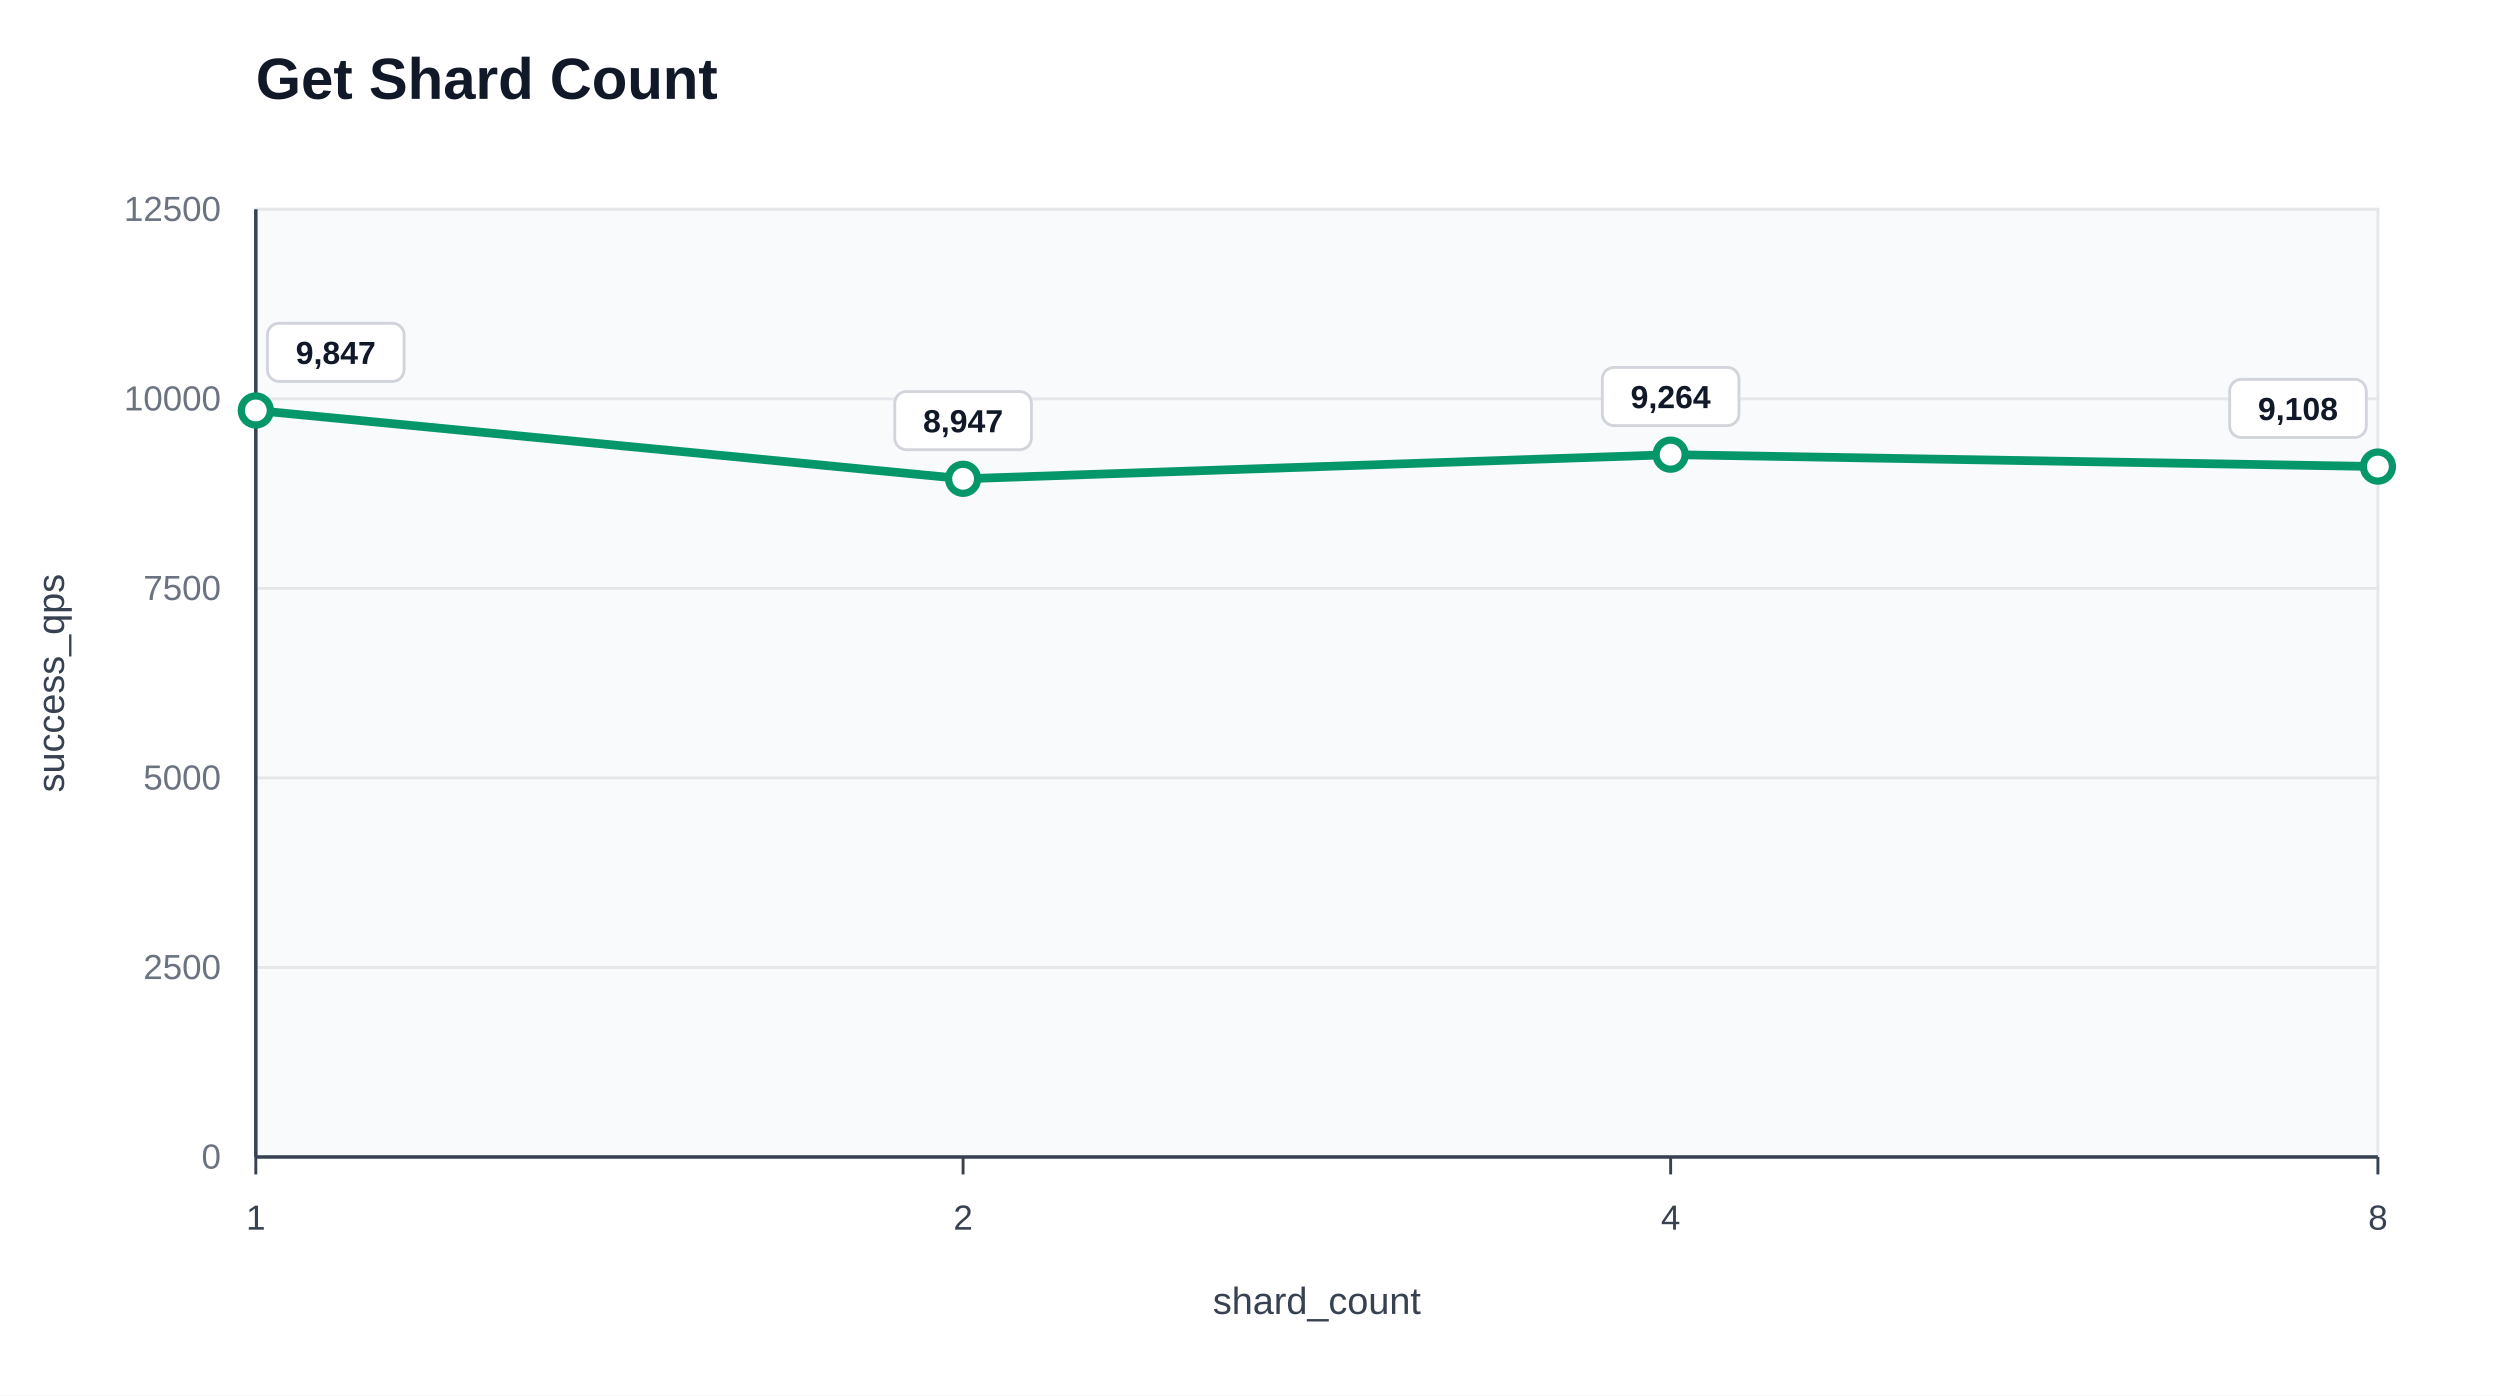
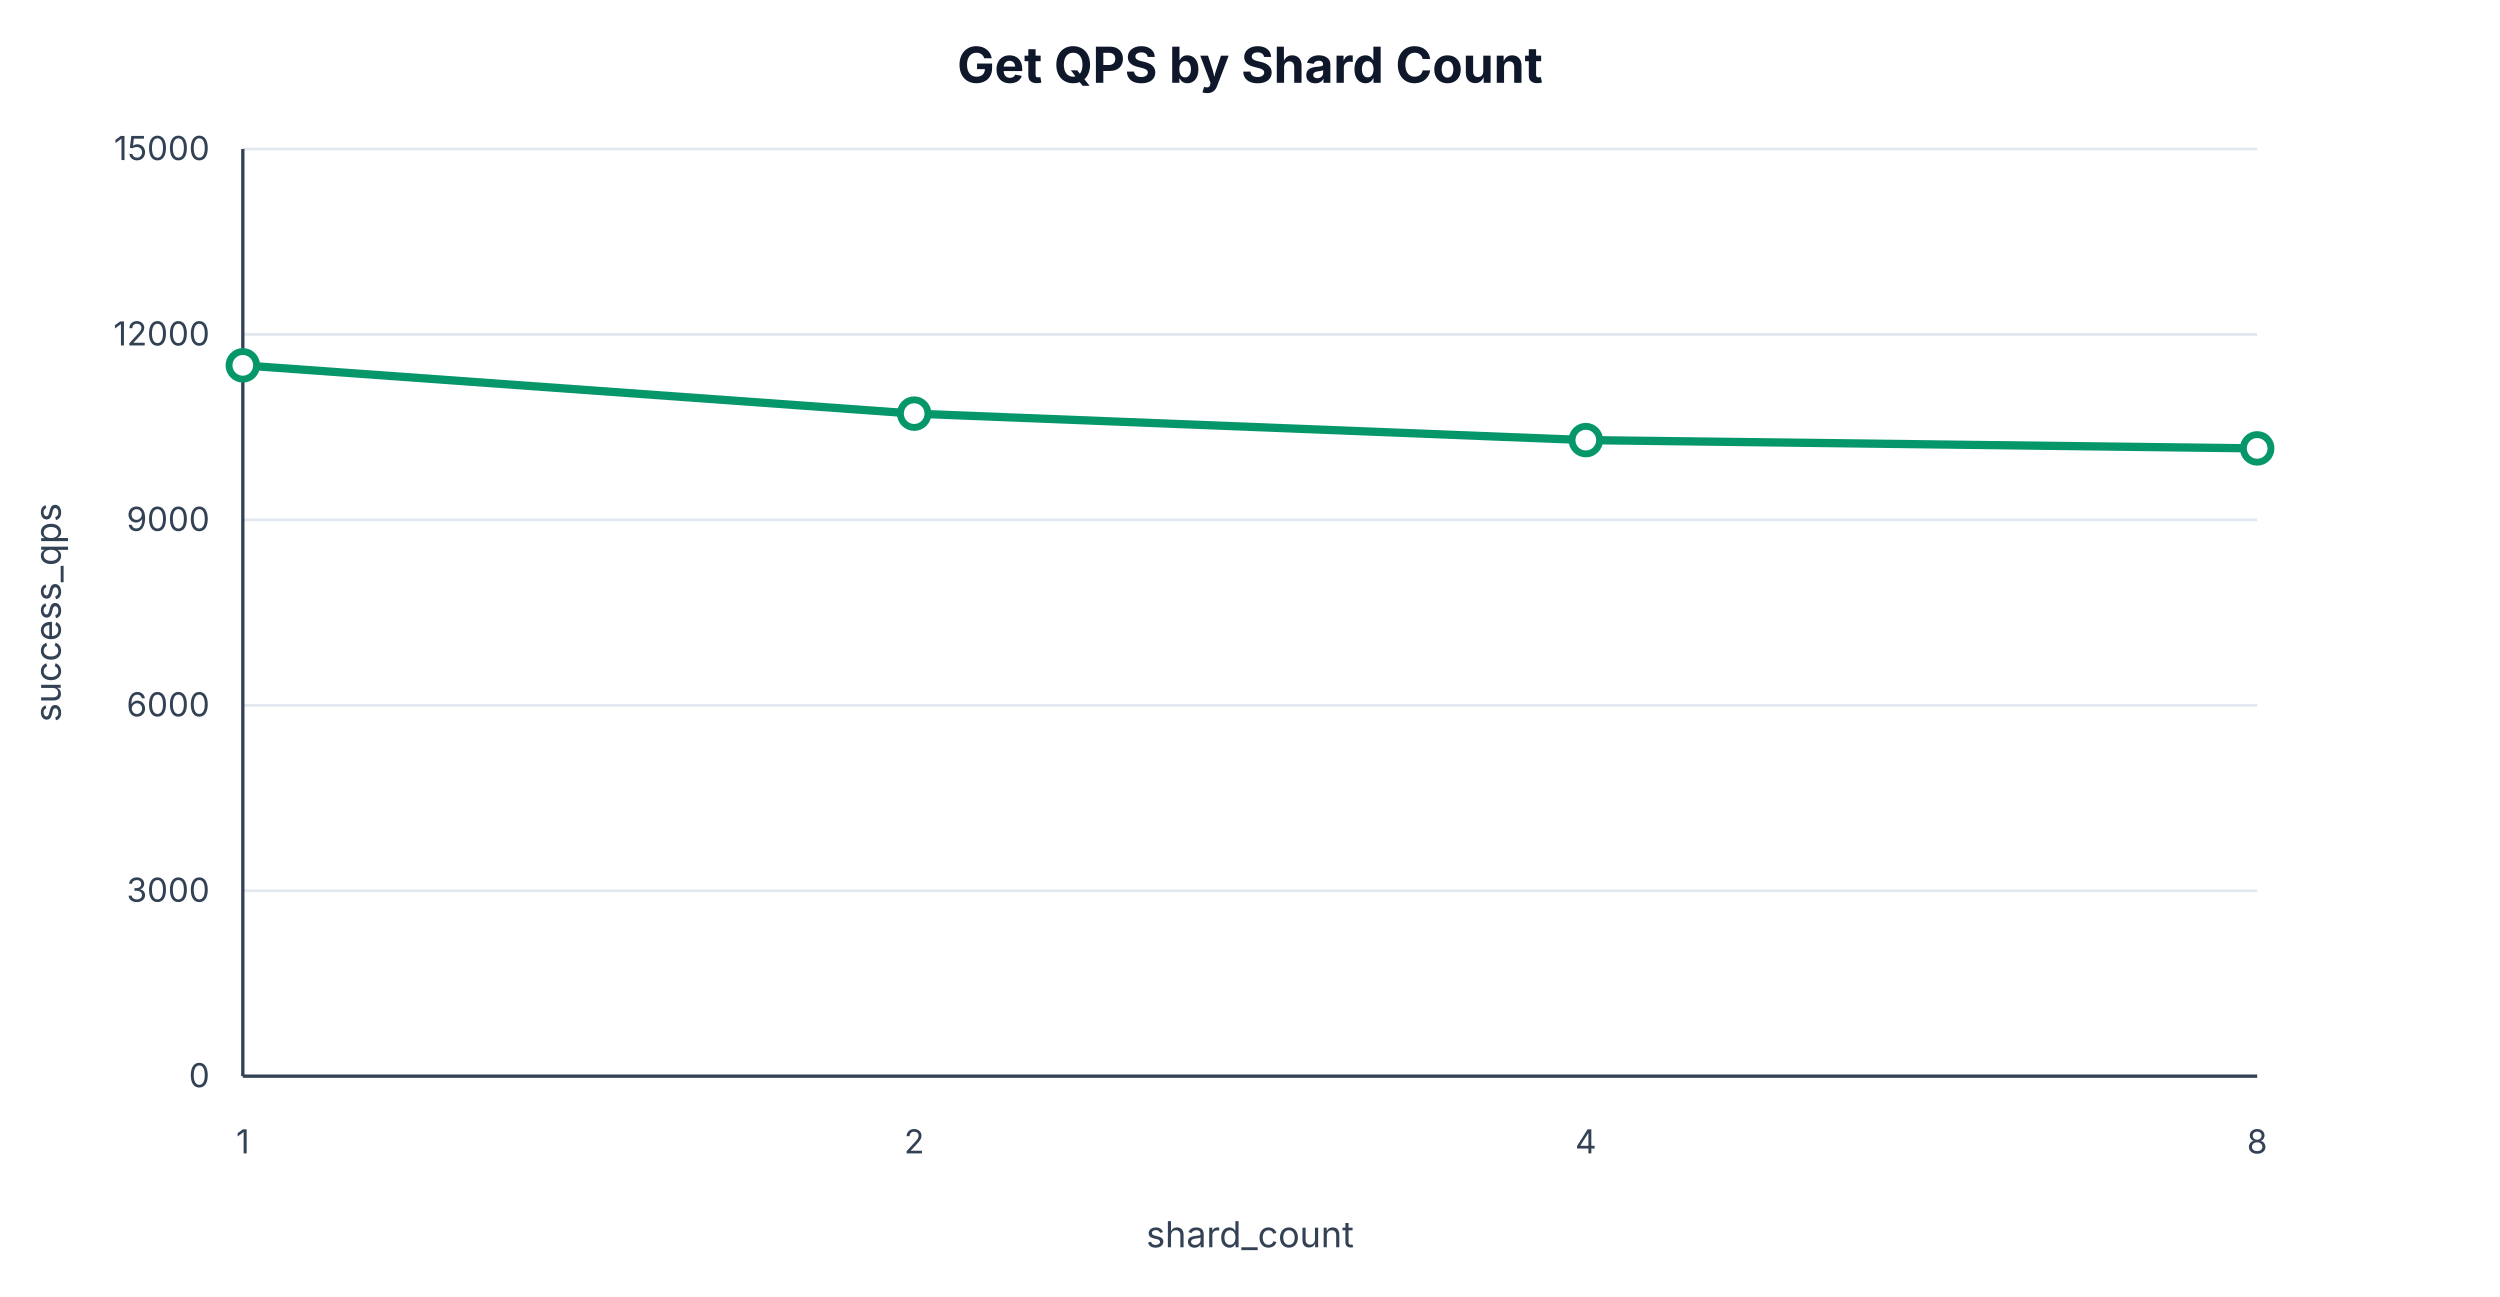
- <svg xmlns="http://www.w3.org/2000/svg" width="860" height="480" viewBox="0 0 860 480" role="img" aria-labelledby="title desc">
+ <svg xmlns="http://www.w3.org/2000/svg" width="906" height="470" viewBox="0 0 906 470" role="img" aria-labelledby="title desc">
+   <style>
+     .axis { stroke: #334155; stroke-width: 1.2; }
+     .grid { stroke: #e2e8f0; stroke-width: 1; }
+     .label { fill: #334155; font-family: -apple-system, BlinkMacSystemFont, 'Segoe UI', sans-serif; }
+     .title { fill: #0f172a; font-weight: 700; font-family: -apple-system, BlinkMacSystemFont, 'Segoe UI', sans-serif; }
+   </style>
  <rect width="100%" height="100%" fill="#ffffff" />
-   <style>text{font-family:Arial,sans-serif}.axis{stroke:#374151}.grid{stroke:#e5e7eb}.tick{fill:#6b7280}.label{fill:#374151}.qps-label{fill:#111827;font-size:11px;font-weight:600}</style>
-   <text x="88" y="34" font-size="20" font-weight="700" fill="#111827">Get Shard Count</text>
-   <rect x="88" y="72" width="730" height="326" fill="#f9fafb" stroke="#e5e7eb" stroke-width="1" />
-   <line x1="88" y1="398.0" x2="818" y2="398.0" class="grid" stroke-width="1" />
-   <text x="76" y="402.0" text-anchor="end" font-size="12" class="tick">0</text>
-   <line x1="88" y1="332.8" x2="818" y2="332.8" class="grid" stroke-width="1" />
-   <text x="76" y="336.8" text-anchor="end" font-size="12" class="tick">2500</text>
-   <line x1="88" y1="267.6" x2="818" y2="267.6" class="grid" stroke-width="1" />
-   <text x="76" y="271.6" text-anchor="end" font-size="12" class="tick">5000</text>
-   <line x1="88" y1="202.4" x2="818" y2="202.4" class="grid" stroke-width="1" />
-   <text x="76" y="206.4" text-anchor="end" font-size="12" class="tick">7500</text>
-   <line x1="88" y1="137.2" x2="818" y2="137.2" class="grid" stroke-width="1" />
-   <text x="76" y="141.2" text-anchor="end" font-size="12" class="tick">10000</text>
-   <line x1="88" y1="72.0" x2="818" y2="72.0" class="grid" stroke-width="1" />
-   <text x="76" y="76.0" text-anchor="end" font-size="12" class="tick">12500</text>
-   <line x1="88" y1="72" x2="88" y2="398" class="axis" stroke-width="1.2" />
-   <line x1="88" y1="398" x2="818" y2="398" class="axis" stroke-width="1.2" />
-   <line x1="88.0" y1="398" x2="88.0" y2="404" class="axis" stroke-width="1" />
-   <text x="88.0" y="423" text-anchor="middle" font-size="12" fill="#374151">1</text>
-   <line x1="331.3" y1="398" x2="331.3" y2="404" class="axis" stroke-width="1" />
-   <text x="331.3" y="423" text-anchor="middle" font-size="12" fill="#374151">2</text>
-   <line x1="574.7" y1="398" x2="574.7" y2="404" class="axis" stroke-width="1" />
-   <text x="574.7" y="423" text-anchor="middle" font-size="12" fill="#374151">4</text>
-   <line x1="818.0" y1="398" x2="818.0" y2="404" class="axis" stroke-width="1" />
-   <text x="818.0" y="423" text-anchor="middle" font-size="12" fill="#374151">8</text>
-   <polyline fill="none" stroke="#059669" stroke-width="3" stroke-linecap="round" stroke-linejoin="round" points="88.0,141.2 331.3,164.7 574.7,156.4 818.0,160.5" />
-   <rect x="92.0" y="111.2" width="47.0" height="20" rx="4" fill="#ffffff" stroke="#d1d5db" stroke-width="1" />
-   <text x="115.5" y="125.2" text-anchor="middle" class="qps-label">9,847</text>
-   <rect x="307.8" y="134.7" width="47.0" height="20" rx="4" fill="#ffffff" stroke="#d1d5db" stroke-width="1" />
-   <text x="331.3" y="148.7" text-anchor="middle" class="qps-label">8,947</text>
-   <rect x="551.2" y="126.4" width="47.0" height="20" rx="4" fill="#ffffff" stroke="#d1d5db" stroke-width="1" />
-   <text x="574.7" y="140.4" text-anchor="middle" class="qps-label">9,264</text>
-   <rect x="767.0" y="130.5" width="47.0" height="20" rx="4" fill="#ffffff" stroke="#d1d5db" stroke-width="1" />
-   <text x="790.5" y="144.5" text-anchor="middle" class="qps-label">9,108</text>
-   <circle cx="88.0" cy="141.2" r="5" fill="#ffffff" stroke="#059669" stroke-width="2.5" />
-   <circle cx="331.3" cy="164.7" r="5" fill="#ffffff" stroke="#059669" stroke-width="2.5" />
-   <circle cx="574.7" cy="156.4" r="5" fill="#ffffff" stroke="#059669" stroke-width="2.5" />
-   <circle cx="818.0" cy="160.5" r="5" fill="#ffffff" stroke="#059669" stroke-width="2.5" />
+   <text x="453.0" y="30" text-anchor="middle" font-size="18" class="title">Get QPS by Shard Count</text>
+   <line x1="88" y1="390.0" x2="818" y2="390.0" class="grid" />
+   <text x="76" y="394.0" text-anchor="end" font-size="12" class="label">0</text>
+   <line x1="88" y1="322.8" x2="818" y2="322.8" class="grid" />
+   <text x="76" y="326.8" text-anchor="end" font-size="12" class="label">3000</text>
+   <line x1="88" y1="255.6" x2="818" y2="255.6" class="grid" />
+   <text x="76" y="259.6" text-anchor="end" font-size="12" class="label">6000</text>
+   <line x1="88" y1="188.4" x2="818" y2="188.4" class="grid" />
+   <text x="76" y="192.4" text-anchor="end" font-size="12" class="label">9000</text>
+   <line x1="88" y1="121.2" x2="818" y2="121.2" class="grid" />
+   <text x="76" y="125.2" text-anchor="end" font-size="12" class="label">12000</text>
+   <line x1="88" y1="54.0" x2="818" y2="54.0" class="grid" />
+   <text x="76" y="58.0" text-anchor="end" font-size="12" class="label">15000</text>
+   <line x1="88" y1="390" x2="818" y2="390" class="axis" />
+   <line x1="88" y1="54" x2="88" y2="390" class="axis" />
+   <polyline points="88.0,132.4 331.3,149.9 574.7,159.5 818.0,162.5" fill="none" stroke="#059669" stroke-width="3" stroke-linejoin="round" stroke-linecap="round" />
+   <circle cx="88.0" cy="132.4" r="5" fill="#ffffff" stroke="#059669" stroke-width="2.5" />
+   <text x="88.0" y="418" text-anchor="middle" font-size="12" class="label">1</text>
+   <circle cx="331.3" cy="149.9" r="5" fill="#ffffff" stroke="#059669" stroke-width="2.5" />
+   <text x="331.3" y="418" text-anchor="middle" font-size="12" class="label">2</text>
+   <circle cx="574.7" cy="159.5" r="5" fill="#ffffff" stroke="#059669" stroke-width="2.5" />
+   <text x="574.7" y="418" text-anchor="middle" font-size="12" class="label">4</text>
+   <circle cx="818.0" cy="162.5" r="5" fill="#ffffff" stroke="#059669" stroke-width="2.5" />
+   <text x="818.0" y="418" text-anchor="middle" font-size="12" class="label">8</text>
  <text x="453.0" y="452" text-anchor="middle" font-size="13" class="label">shard_count</text>
-   <text x="22" y="235.0" text-anchor="middle" font-size="13" class="label" transform="rotate(-90 22 235.0)">success_qps</text>
+   <text x="22" y="222.0" text-anchor="middle" font-size="13" class="label" transform="rotate(-90 22 222.0)">success_qps</text>
</svg>
